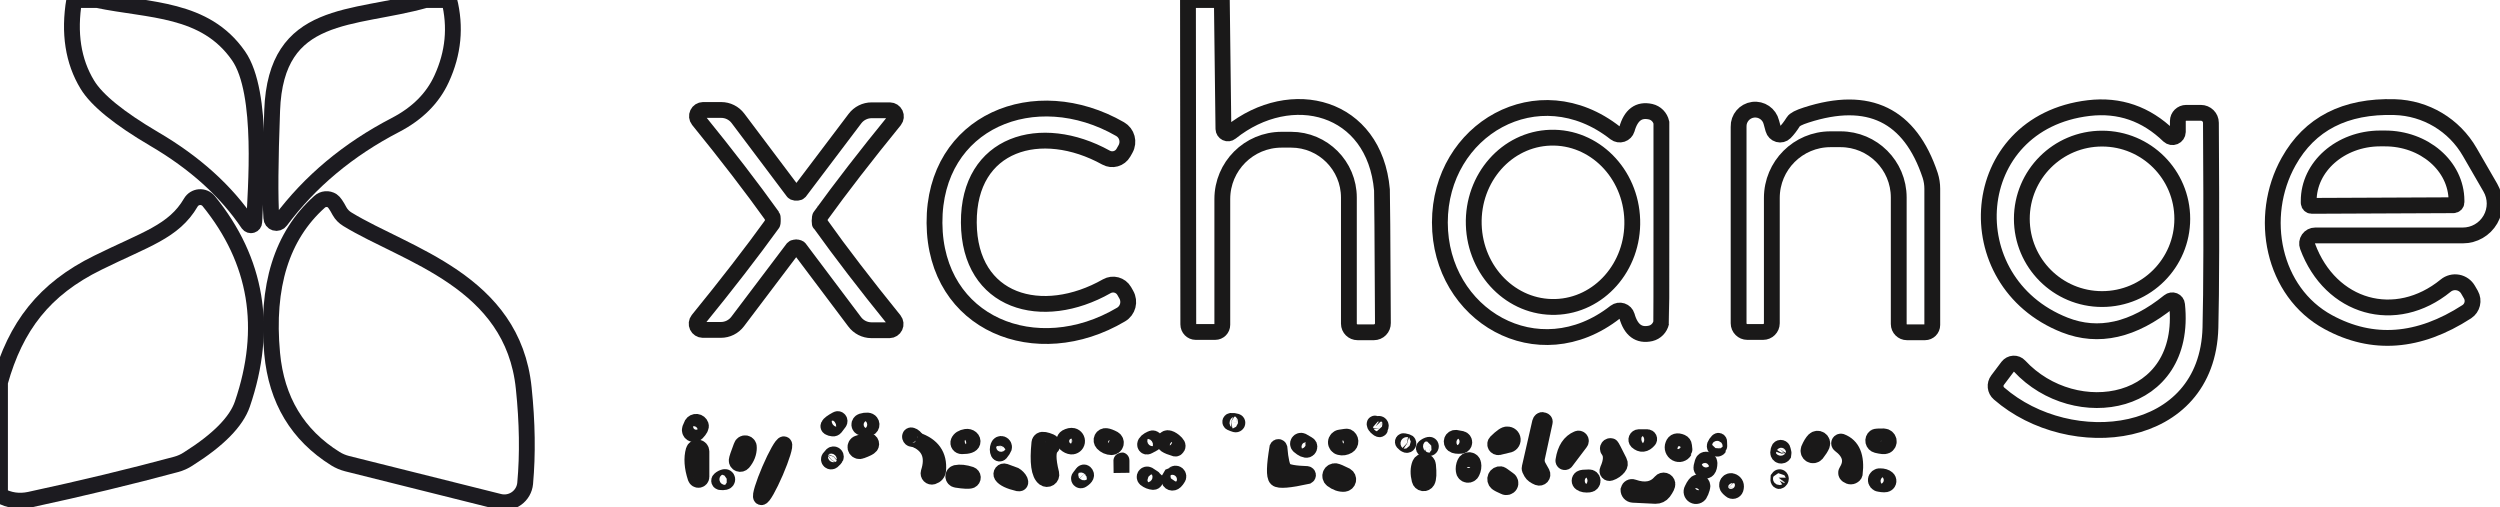
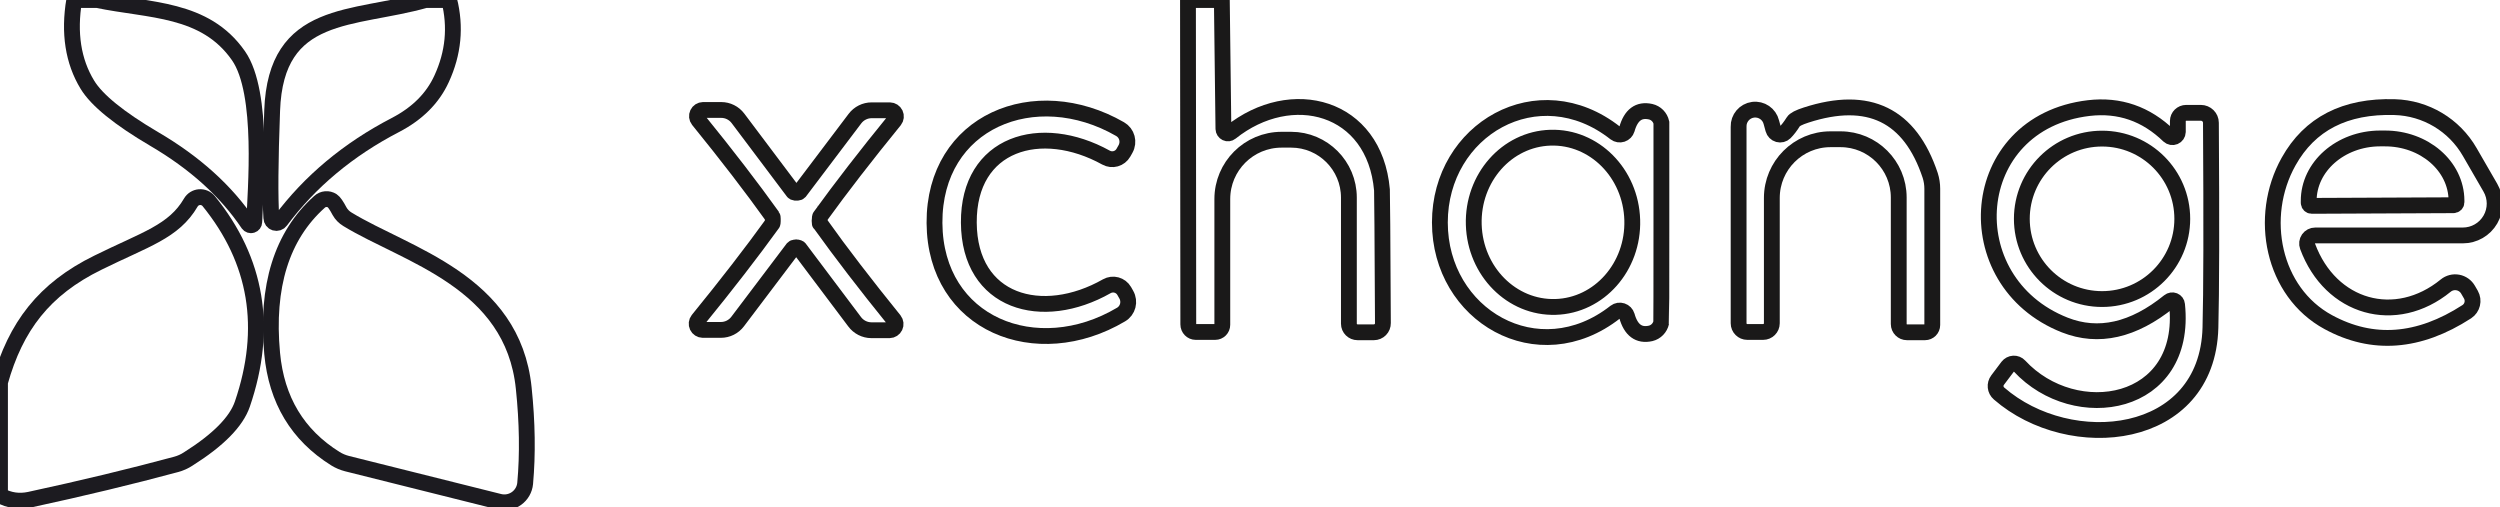
<svg xmlns="http://www.w3.org/2000/svg" version="1.1" viewBox="0.00 0.00 158.00 32.00">
  <path fill="none" stroke-width="1.00" stroke="#1c1b20" vector-effect="non-scaling-stroke" d="   M 6.14 0.00   C 9.44 0.69 12.95 0.48 15.07 3.52   C 16.71 5.86 16.13 12.11 16.07 14.03   A 0.21 0.21 0.0 0 1 15.69 14.15   Q 13.60 11.04 9.74 8.78   Q 6.41 6.82 5.52 5.35   Q 4.17 3.13 4.69 0.00   L 6.14 0.00   Z" />
  <path fill="none" stroke-width="1.00" stroke="#1c1b20" vector-effect="non-scaling-stroke" d="   M 28.39 0.00   Q 29.03 2.55 27.91 4.98   Q 27.07 6.82 24.99 7.90   Q 20.52 10.22 17.73 13.96   A 0.32 0.32 0.0 0 1 17.15 13.78   Q 17.02 11.83 17.20 6.99   C 17.43 0.53 22.32 1.30 26.90 0.00   L 28.39 0.00   Z" />
  <path fill="none" stroke-width="1.00" stroke="#1a1919" vector-effect="non-scaling-stroke" d="   M 77.22 0.00   L 77.32 8.15   A 0.29 0.28 70.1 0 0 77.78 8.37   C 81.62 5.30 86.87 6.68 87.34 12.00   Q 87.36 12.23 87.40 20.42   A 0.57 0.57 0.0 0 1 86.83 21.00   L 85.80 21.00   A 0.55 0.54 0.0 0 1 85.25 20.46   L 85.25 12.49   A 3.66 3.65 90.0 0 0 81.60 8.83   L 81.00 8.83   A 3.75 3.75 0.0 0 0 77.25 12.58   L 77.25 20.53   A 0.45 0.45 0.0 0 1 76.80 20.98   L 75.57 20.98   A 0.48 0.47 90.0 0 1 75.10 20.50   L 75.08 0.00   L 77.22 0.00   Z" />
  <path fill="none" stroke-width="1.00" stroke="#1a1919" vector-effect="non-scaling-stroke" d="   M 61.23 14.07   C 61.26 19.14 65.87 20.41 69.95 18.09   A 0.81 0.81 0.0 0 1 71.05 18.39   L 71.18 18.62   A 0.93 0.92 59.9 0 1 70.85 19.88   C 65.52 23.04 59.10 20.51 59.06 14.09   C 59.03 7.66 65.42 5.07 70.79 8.16   A 0.93 0.92 -60.5 0 1 71.13 9.42   L 71.00 9.65   A 0.81 0.81 0.0 0 1 69.90 9.96   C 65.80 7.69 61.20 9.01 61.23 14.07   Z" />
  <path fill="none" stroke-width="1.00" stroke="#1a1919" vector-effect="non-scaling-stroke" d="   M 105.00 14.07   Q 105.00 20.35 104.99 20.38   A 0.91 0.90 89.7 0 1 104.32 21.07   Q 103.20 21.32 102.82 19.96   A 0.47 0.47 0.0 0 0 102.09 19.72   C 97.20 23.56 91.00 19.93 91.00 14.06   C 91.00 8.19 97.21 4.57 102.09 8.41   A 0.47 0.47 0.0 0 0 102.82 8.17   Q 103.20 6.81 104.32 7.06   A 0.91 0.90 -89.7 0 1 105.00 7.75   Q 105.00 7.78 105.00 14.07   Z   M 97.991 8.702   A 5.35 5.01 -91.7 0 0 93.142 14.199   A 5.35 5.01 -91.7 0 0 98.309 19.398   A 5.35 5.01 -91.7 0 0 103.158 13.901   A 5.35 5.01 -91.7 0 0 97.991 8.702   Z" />
  <path fill="none" stroke-width="1.00" stroke="#1a1919" vector-effect="non-scaling-stroke" d="   M 112.81 8.38   Q 113.07 8.12 113.34 7.69   Q 113.46 7.49 114.15 7.27   Q 120.08 5.35 121.99 11.09   A 2.78 2.78 0.0 0 1 122.12 11.93   L 122.12 20.54   A 0.46 0.46 0.0 0 1 121.66 21.00   L 120.52 21.00   A 0.52 0.52 0.0 0 1 120.00 20.48   L 120.00 12.48   A 3.68 3.68 0.0 0 0 116.32 8.80   L 115.69 8.80   A 3.71 3.71 0.0 0 0 111.98 12.51   L 111.98 20.43   A 0.55 0.55 0.0 0 1 111.43 20.98   L 110.43 20.98   A 0.55 0.55 0.0 0 1 109.88 20.43   L 109.88 8.01   A 1.05 1.05 0.0 0 1 111.95 7.73   L 112.07 8.17   A 0.45 0.44 60.5 0 0 112.81 8.38   Z" />
  <path fill="none" stroke-width="1.00" stroke="#1a1919" vector-effect="non-scaling-stroke" d="   M 137.64 8.34   L 137.64 7.65   A 0.53 0.52 -0.0 0 1 138.17 7.13   L 139.09 7.13   A 0.64 0.63 -0.0 0 1 139.73 7.76   Q 139.79 17.37 139.70 20.71   C 139.51 27.93 130.83 28.78 126.34 24.87   A 0.62 0.62 0.0 0 1 126.25 24.02   L 126.89 23.17   A 0.49 0.48 -47.8 0 1 127.63 23.13   C 131.15 26.93 138.27 25.75 137.59 19.25   A 0.31 0.30 -22.9 0 0 137.09 19.05   Q 133.69 21.80 130.49 20.54   C 123.52 17.79 124.24 7.75 132.01 6.83   Q 134.91 6.49 137.07 8.58   A 0.34 0.34 0.0 0 0 137.64 8.34   Z   M 137.92 13.83   A 5.07 5.07 0.0 0 0 132.85 8.76   A 5.07 5.07 0.0 0 0 127.78 13.83   A 5.07 5.07 0.0 0 0 132.85 18.90   A 5.07 5.07 0.0 0 0 137.92 13.83   Z" />
  <path fill="none" stroke-width="1.00" stroke="#1a1919" vector-effect="non-scaling-stroke" d="   M 145.84 15.57   C 147.29 19.48 151.41 20.63 154.57 18.05   A 0.94 0.94 0.0 0 1 155.98 18.31   L 156.16 18.62   A 0.81 0.81 0.0 0 1 155.90 19.70   Q 151.35 22.64 147.15 20.36   C 143.64 18.46 142.68 13.71 144.64 10.21   Q 146.64 6.63 151.34 6.77   A 5.66 5.66 0.0 0 1 156.09 9.61   L 157.39 11.86   A 2.01 2.01 0.0 0 1 155.65 14.88   L 146.32 14.88   A 0.51 0.51 0.0 0 0 145.84 15.57   Z   M 146.10 13.01   L 155.06 12.97   A 0.19 0.19 0.0 0 0 155.25 12.78   L 155.25 12.67   A 4.52 3.94 -0.2 0 0 150.71 8.75   L 150.41 8.75   A 4.52 3.94 -0.2 0 0 145.91 12.71   L 145.91 12.82   A 0.19 0.19 0.0 0 0 146.10 13.01   Z" />
  <path fill="none" stroke-width="1.00" stroke="#1a1919" vector-effect="non-scaling-stroke" d="   M 50.33 12.18   Q 50.36 12.18 50.40 12.18   A 0.20 0.08 -0.3 0 0 50.53 12.13   L 54.03 7.50   A 1.33 1.32 -71.3 0 1 55.09 6.97   L 56.24 6.97   A 0.39 0.39 0.0 0 1 56.54 7.60   Q 53.81 10.95 51.83 13.69   A 0.16 0.02 -89.3 0 0 51.81 13.84   Q 51.80 13.87 51.80 13.91   Q 51.80 13.95 51.80 13.98   A 0.16 0.02 89.5 0 0 51.83 14.13   Q 53.80 16.88 56.52 20.24   A 0.39 0.39 0.0 0 1 56.22 20.87   L 55.07 20.87   A 1.33 1.32 71.5 0 1 54.01 20.33   L 50.52 15.69   A 0.20 0.08 0.5 0 0 50.39 15.64   Q 50.36 15.63 50.32 15.63   Q 50.29 15.63 50.25 15.64   A 0.20 0.08 -0.3 0 0 50.12 15.69   L 46.62 20.32   A 1.33 1.32 -71.3 0 1 45.56 20.85   L 44.41 20.85   A 0.39 0.39 0.0 0 1 44.11 20.22   Q 46.84 16.87 48.82 14.13   A 0.16 0.02 -89.3 0 0 48.84 13.98   Q 48.84 13.94 48.84 13.91   Q 48.84 13.87 48.84 13.83   A 0.16 0.02 89.5 0 0 48.82 13.68   Q 46.85 10.93 44.13 7.58   A 0.39 0.39 0.0 0 1 44.43 6.95   L 45.58 6.95   A 1.33 1.32 71.5 0 1 46.64 7.48   L 50.13 12.12   A 0.20 0.08 0.5 0 0 50.26 12.18   Q 50.29 12.18 50.33 12.18   Z" />
  <path fill="none" stroke-width="1.00" stroke="#1c1b20" vector-effect="non-scaling-stroke" d="   M 0.00 31.31   L 0.00 24.16   C 0.99 20.63 2.78 18.27 6.19 16.60   C 9.18 15.12 10.98 14.65 12.06 12.80   A 0.69 0.69 0.0 0 1 13.19 12.71   Q 17.77 18.35 15.32 25.53   Q 14.75 27.21 11.89 29.01   A 2.67 2.56 19.7 0 1 11.13 29.35   Q 6.87 30.50 1.87 31.58   Q 0.88 31.79 0.00 31.31   Z" />
  <path fill="none" stroke-width="1.00" stroke="#1c1b20" vector-effect="non-scaling-stroke" d="   M 21.00 12.69   Q 21.17 12.80 21.46 13.35   A 1.40 1.36 1.3 0 0 21.96 13.86   C 25.68 16.13 32.41 17.75 33.10 24.53   Q 33.44 27.79 33.19 30.55   A 1.32 1.32 0.0 0 1 31.56 31.71   L 21.93 29.30   A 2.67 2.60 -21.3 0 1 21.20 28.99   Q 17.61 26.75 17.20 22.34   Q 16.61 15.97 20.19 12.76   A 0.66 0.66 0.0 0 1 21.00 12.69   Z" />
-   <path fill="none" stroke-width="1.00" stroke="#1a1919" vector-effect="non-scaling-stroke" d="   M 44.04 27.36   A 0.26 0.26 0.0 0 1 43.61 27.09   Q 43.69 26.88 43.73 26.81   A 0.31 0.31 0.0 0 1 44.29 26.87   Q 44.35 27.04 44.04 27.36   Z" />
-   <path fill="none" stroke-width="1.00" stroke="#1a1919" vector-effect="non-scaling-stroke" d="   M 52.79 27.02   A 0.17 0.17 0.0 0 1 52.64 27.08   Q 51.96 27.00 52.89 26.50   A 0.13 0.12 -84.0 0 1 53.04 26.69   L 52.79 27.02   Z" />
-   <path fill="none" stroke-width="1.00" stroke="#1a1919" vector-effect="non-scaling-stroke" d="   M 54.48 27.03   A 0.21 0.20 -48.0 0 1 54.46 26.63   Q 54.90 26.50 55.03 26.68   A 0.25 0.25 0.0 0 1 54.79 27.08   Q 54.69 27.07 54.48 27.03   Z" />
-   <path fill="none" stroke-width="1.00" stroke="#1a1919" vector-effect="non-scaling-stroke" d="   M 78.07 26.82   Q 77.93 26.78 77.78 26.71   A 0.06 0.06 0.0 0 1 77.80 26.60   Q 77.99 26.59 78.14 26.64   A 0.10 0.09 -25.6 0 1 78.07 26.82   Z" />
-   <path fill="none" stroke-width="1.00" stroke="#1a1919" vector-effect="non-scaling-stroke" d="   M 97.23 29.49   L 97.46 29.90   A 0.20 0.20 0.0 0 1 97.21 30.18   Q 96.89 30.05 96.78 29.86   A 0.37 0.08 55.8 0 1 96.67 29.58   L 97.33 26.69   A 0.17 0.11 -72.3 0 1 97.50 26.55   Q 97.53 26.56 97.56 26.57   A 0.09 0.08 13.2 0 1 97.63 26.67   L 97.14 28.93   A 0.82 0.79 -55.0 0 0 97.23 29.49   Z" />
-   <path fill="none" stroke-width="1.00" stroke="#1a1919" vector-effect="non-scaling-stroke" d="   M 87.24 27.00   Q 87.22 27.03 87.22 27.11   A 0.13 0.05 38.4 0 1 87.06 27.06   Q 86.97 26.97 86.94 26.95   A 0.11 0.04 63.8 0 1 86.93 26.79   Q 87.02 26.85 87.08 26.81   A 0.13 0.12 -89.0 0 1 87.24 27.00   Z" />
-   <path fill="none" stroke-width="1.00" stroke="#1a1919" vector-effect="non-scaling-stroke" d="   M 57.95 27.82   Q 57.76 27.78 57.60 27.73   A 0.12 0.09 57.1 0 1 57.62 27.52   Q 57.80 27.57 57.95 27.82   Z" />
-   <path fill="none" stroke-width="1.00" stroke="#1a1919" vector-effect="non-scaling-stroke" d="   M 60.58 27.91   Q 60.68 27.67 61.05 27.61   A 0.35 0.29 0.6 0 1 61.46 27.96   Q 61.40 28.20 60.79 28.20   A 0.22 0.21 9.8 0 1 60.58 27.91   Z" />
-   <path fill="none" stroke-width="1.00" stroke="#1a1919" vector-effect="non-scaling-stroke" d="   M 67.71 28.22   Q 67.52 28.20 67.35 28.05   A 0.26 0.25 -39.7 0 1 67.39 27.64   Q 67.63 27.51 67.81 27.55   A 0.34 0.34 0.0 0 1 67.71 28.22   Z" />
-   <path fill="none" stroke-width="1.00" stroke="#1a1919" vector-effect="non-scaling-stroke" d="   M 84.70 27.65   Q 85.11 27.58 85.16 27.60   A 0.33 0.33 0.0 0 1 85.19 28.18   Q 84.93 28.33 84.67 28.26   A 0.31 0.31 0.0 0 1 84.70 27.65   Z" />
-   <path fill="none" stroke-width="1.00" stroke="#1a1919" vector-effect="non-scaling-stroke" d="   M 92.36 28.17   Q 91.99 28.21 91.84 28.10   A 0.24 0.24 0.0 0 1 92.00 27.67   Q 92.05 27.68 92.38 27.74   A 0.22 0.22 0.0 0 1 92.36 28.17   Z" />
-   <path fill="none" stroke-width="1.00" stroke="#1a1919" vector-effect="non-scaling-stroke" d="   M 99.88 27.96   L 98.98 29.15   A 0.09 0.09 0.0 0 1 98.81 29.08   Q 98.97 28.04 99.70 27.73   A 0.15 0.15 0.0 0 1 99.88 27.96   Z" />
-   <path fill="none" stroke-width="1.00" stroke="#1a1919" vector-effect="non-scaling-stroke" d="   M 103.46 27.90   A 0.16 0.16 0.0 0 1 103.57 27.63   L 104.11 27.63   A 0.12 0.11 20.4 0 1 104.20 27.82   Q 103.84 28.24 103.46 27.90   Z" />
-   <path fill="none" stroke-width="1.00" stroke="#1a1919" vector-effect="non-scaling-stroke" d="   M 114.80 28.68   A 0.29 0.29 0.0 0 1 114.31 28.39   Q 114.48 27.99 114.66 27.81   A 0.30 0.30 0.0 0 1 115.15 28.13   Q 115.06 28.35 114.80 28.68   Z" />
-   <path fill="none" stroke-width="1.00" stroke="#1a1919" vector-effect="non-scaling-stroke" d="   M 119.19 28.18   Q 119.06 28.24 118.61 28.13   A 0.29 0.29 0.0 0 1 118.50 27.62   Q 118.57 27.57 119.06 27.58   A 0.32 0.31 33.1 0 1 119.19 28.18   Z" />
-   <path fill="none" stroke-width="1.00" stroke="#1a1919" vector-effect="non-scaling-stroke" d="   M 54.16 28.05   Q 54.21 28.01 54.80 27.86   A 0.21 0.21 0.0 0 1 55.02 28.19   Q 54.93 28.31 54.43 28.49   A 0.26 0.26 0.0 0 1 54.16 28.05   Z" />
-   <path fill="none" stroke-width="1.00" stroke="#1a1919" vector-effect="non-scaling-stroke" d="   M 57.95 27.82   Q 59.41 28.31 59.29 29.72   Q 59.26 30.02 58.95 30.12   A 0.21 0.21 0.0 0 1 58.69 29.86   Q 59.16 28.42 57.95 27.82   Z" />
-   <path fill="none" stroke-width="1.00" stroke="#1a1919" vector-effect="non-scaling-stroke" d="   M 66.00 30.22   Q 65.50 29.85 65.69 27.98   A 0.23 0.21 -15.7 0 1 65.79 27.82   Q 65.94 27.73 66.39 27.92   A 0.20 0.20 0.0 0 1 66.45 28.25   Q 66.10 28.57 66.44 29.93   A 0.28 0.28 0.0 0 1 66.00 30.22   Z" />
-   <path fill="none" stroke-width="1.00" stroke="#1a1919" vector-effect="non-scaling-stroke" d="   M 70.25 28.26   Q 69.92 28.25 69.69 28.01   A 0.27 0.26 71.5 0 1 69.91 27.56   Q 70.09 27.58 70.39 27.74   A 0.28 0.28 0.0 0 1 70.25 28.26   Z" />
-   <path fill="none" stroke-width="1.00" stroke="#1a1919" vector-effect="non-scaling-stroke" d="   M 72.37 28.08   Q 72.39 27.89 72.77 27.72   A 0.16 0.16 0.0 0 1 72.92 28.01   Q 72.52 28.24 72.48 28.23   A 0.13 0.13 0.0 0 1 72.37 28.08   Z" />
-   <path fill="none" stroke-width="1.00" stroke="#1a1919" vector-effect="non-scaling-stroke" d="   M 74.27 28.35   Q 73.86 28.23 73.68 28.11   A 0.23 0.23 0.0 0 1 73.88 27.70   Q 74.10 27.76 74.34 28.01   Q 74.51 28.19 74.35 28.33   A 0.10 0.08 24.7 0 1 74.27 28.35   Z" />
-   <path fill="none" stroke-width="1.00" stroke="#1a1919" vector-effect="non-scaling-stroke" d="   M 82.30 27.87   Q 82.72 28.10 82.74 28.15   A 0.21 0.20 68.9 0 1 82.63 28.42   Q 82.44 28.48 82.09 28.18   A 0.19 0.19 0.0 0 1 82.30 27.87   Z" />
-   <path fill="none" stroke-width="1.00" stroke="#1a1919" vector-effect="non-scaling-stroke" d="   M 88.98 27.95   A 0.10 0.10 0.0 0 1 88.89 28.12   Q 88.77 28.08 88.67 27.96   A 0.05 0.05 0.0 0 1 88.72 27.88   Q 88.95 27.93 88.98 27.95   Z" />
-   <path fill="none" stroke-width="1.00" stroke="#1a1919" vector-effect="non-scaling-stroke" d="   M 94.55 27.94   Q 95.07 27.43 95.25 27.46   A 0.33 0.33 0.0 0 1 95.30 28.12   L 94.72 28.26   A 0.19 0.19 0.0 0 1 94.55 27.94   Z" />
-   <path fill="none" stroke-width="1.00" stroke="#1a1919" vector-effect="non-scaling-stroke" d="   M 106.43 28.16   Q 106.47 28.49 106.46 28.50   A 0.42 0.40 71.9 0 1 105.74 28.11   Q 105.86 27.77 106.28 27.95   A 0.25 0.25 0.0 0 1 106.43 28.16   Z" />
-   <path fill="none" stroke-width="1.00" stroke="#1a1919" vector-effect="non-scaling-stroke" d="   M 108.38 28.14   Q 108.42 28.03 108.56 27.88   A 0.05 0.05 0.0 0 1 108.65 27.92   Q 108.67 28.27 108.65 28.29   A 0.16 0.15 71.3 0 1 108.38 28.14   Z" />
-   <path fill="none" stroke-width="1.00" stroke="#1a1919" vector-effect="non-scaling-stroke" d="   M 116.37 27.91   Q 117.42 28.31 117.22 29.95   A 0.15 0.15 0.0 0 1 117.18 30.02   Q 116.99 30.20 116.75 30.03   A 0.18 0.17 34.2 0 1 116.70 29.79   Q 117.29 28.86 116.27 28.10   A 0.11 0.11 0.0 0 1 116.37 27.91   Z" />
-   <path fill="none" stroke-width="1.00" stroke="#1a1919" vector-effect="non-scaling-stroke" d="   M 44.33 30.14   A 0.19 0.19 0.0 0 1 43.96 30.20   Q 43.63 29.20 43.84 28.46   A 0.25 0.25 0.0 0 1 44.33 28.53   L 44.33 30.14   Z" />
-   <path fill="none" stroke-width="1.00" stroke="#1a1919" vector-effect="non-scaling-stroke" d="   M 46.56 29.09   Q 46.57 28.95 46.86 28.19   A 0.24 0.24 0.0 0 1 47.33 28.28   Q 47.33 28.80 46.96 29.24   A 0.23 0.22 -24.3 0 1 46.56 29.09   Z" />
-   <ellipse fill="none" stroke-width="1.00" stroke="#1a1919" vector-effect="non-scaling-stroke" cx="0.00" cy="0.00" transform="translate(48.83,29.75) rotate(-66.7)" rx="1.82" ry="0.20" />
-   <path fill="none" stroke-width="1.00" stroke="#1a1919" vector-effect="non-scaling-stroke" d="   M 63.10 28.62   Q 63.01 28.43 63.10 28.18   A 0.19 0.18 64.1 0 1 63.45 28.31   Q 63.42 28.40 63.23 28.64   A 0.08 0.08 0.0 0 1 63.10 28.62   Z" />
-   <path fill="none" stroke-width="1.00" stroke="#1a1919" vector-effect="non-scaling-stroke" d="   M 81.19 29.70   Q 81.42 29.92 82.61 29.96   A 0.07 0.07 0.0 0 1 82.63 30.09   Q 80.91 30.47 80.68 30.25   Q 80.44 30.02 80.73 28.29   A 0.07 0.07 0.0 0 1 80.86 28.30   Q 80.96 29.48 81.19 29.70   Z" />
-   <path fill="none" stroke-width="1.00" stroke="#1a1919" vector-effect="non-scaling-stroke" d="   M 90.34 28.32   Q 90.30 28.33 90.05 28.37   A 0.06 0.05 -67.9 0 1 90.01 28.27   Q 90.16 28.14 90.32 28.11   A 0.11 0.10 -54.7 0 1 90.34 28.32   Z" />
-   <path fill="none" stroke-width="1.00" stroke="#1a1919" vector-effect="non-scaling-stroke" d="   M 101.83 28.20   Q 101.86 28.20 102.34 29.17   A 0.31 0.31 0.0 0 1 102.30 29.52   Q 102.09 29.78 101.76 29.89   A 0.13 0.13 0.0 0 1 101.60 29.71   Q 101.98 28.87 101.65 28.45   A 0.16 0.16 0.0 0 1 101.83 28.20   Z" />
-   <path fill="none" stroke-width="1.00" stroke="#1a1919" vector-effect="non-scaling-stroke" d="   M 112.67 28.41   Q 112.74 28.68 112.73 28.71   A 0.19 0.19 0.0 0 1 112.38 28.61   Q 112.40 28.41 112.44 28.35   A 0.13 0.13 0.0 0 1 112.67 28.41   Z" />
-   <path fill="none" stroke-width="1.00" stroke="#1a1919" vector-effect="non-scaling-stroke" d="   M 52.61 29.14   A 0.14 0.14 0.0 0 1 52.41 28.95   Q 52.51 28.82 52.58 28.75   A 0.15 0.15 0.0 0 1 52.82 28.91   Q 52.79 28.98 52.61 29.14   Z" />
-   <path fill="none" stroke-width="1.00" stroke="#1a1919" vector-effect="non-scaling-stroke" d="   M 93.11 29.31   Q 93.16 29.56 93.03 29.84   A 0.27 0.27 0.0 0 1 92.51 29.76   Q 92.47 29.51 92.58 29.26   A 0.28 0.27 -39.1 0 1 93.11 29.31   Z" />
-   <path fill="none" stroke-width="1.00" stroke="#1a1919" vector-effect="non-scaling-stroke" d="   M 70.88 29.88   Q 70.87 29.50 70.87 29.12   Q 70.88 29.06 70.88 29.12   Q 70.88 29.50 70.88 29.88   Z" />
-   <path fill="none" stroke-width="1.00" stroke="#1a1919" vector-effect="non-scaling-stroke" d="   M 90.25 29.39   Q 90.33 30.18 90.20 30.41   A 0.26 0.26 0.0 0 1 89.72 30.34   Q 89.57 29.74 89.74 29.32   A 0.27 0.26 -36.9 0 1 90.25 29.39   Z" />
-   <path fill="none" stroke-width="1.00" stroke="#1a1919" vector-effect="non-scaling-stroke" d="   M 108.04 29.26   Q 108.03 29.85 107.65 29.73   A 0.19 0.18 -74.8 0 1 107.53 29.51   L 107.61 29.20   A 0.22 0.22 0.0 0 1 108.04 29.26   Z" />
-   <path fill="none" stroke-width="1.00" stroke="#1a1919" vector-effect="non-scaling-stroke" d="   M 64.36 30.55   Q 63.51 30.35 63.31 30.05   A 0.17 0.17 0.0 0 1 63.51 29.80   Q 64.06 29.99 64.12 30.02   A 0.39 0.16 43.2 0 1 64.36 30.55   Z" />
-   <path fill="none" stroke-width="1.00" stroke="#1a1919" vector-effect="non-scaling-stroke" d="   M 68.39 30.33   A 0.12 0.12 0.0 0 1 68.23 30.15   L 68.42 29.90   A 0.11 0.10 -50.6 0 1 68.57 29.88   Q 68.78 30.08 68.39 30.33   Z" />
-   <path fill="none" stroke-width="1.00" stroke="#1a1919" vector-effect="non-scaling-stroke" d="   M 84.96 30.58   Q 84.58 30.61 84.18 30.31   A 0.30 0.30 0.0 0 1 84.41 29.78   Q 84.55 29.80 85.07 30.06   A 0.28 0.28 0.0 0 1 84.96 30.58   Z" />
-   <path fill="none" stroke-width="1.00" stroke="#1a1919" vector-effect="non-scaling-stroke" d="   M 45.48 30.31   Q 45.63 30.18 45.79 30.15   A 0.16 0.15 -53.4 0 1 45.83 30.46   Q 45.69 30.49 45.53 30.47   A 0.09 0.09 0.0 0 1 45.48 30.31   Z" />
-   <path fill="none" stroke-width="1.00" stroke="#1a1919" vector-effect="non-scaling-stroke" d="   M 61.37 30.36   Q 61.19 30.44 60.43 30.32   A 0.22 0.22 0.0 0 1 60.41 29.89   Q 60.80 29.81 61.35 29.99   A 0.20 0.20 0.0 0 1 61.37 30.36   Z" />
-   <path fill="none" stroke-width="1.00" stroke="#1a1919" vector-effect="non-scaling-stroke" d="   M 72.89 30.46   Q 72.62 30.44 72.39 30.26   A 0.16 0.16 0.0 0 1 72.57 30.00   Q 72.99 30.27 73.00 30.29   A 0.12 0.11 -12.8 0 1 72.89 30.46   Z" />
-   <path fill="none" stroke-width="1.00" stroke="#1a1919" vector-effect="non-scaling-stroke" d="   M 74.16 29.99   A 0.18 0.18 0.0 0 1 74.43 30.23   Q 74.28 30.47 74.15 30.50   A 0.21 0.21 0.0 0 1 73.92 30.18   Q 73.93 30.18 74.16 29.99   Z" />
-   <path fill="none" stroke-width="1.00" stroke="#1a1919" vector-effect="non-scaling-stroke" d="   M 95.34 30.31   A 0.26 0.26 0.0 0 1 95.08 30.76   Q 94.71 30.60 94.60 30.51   A 0.31 0.31 0.0 0 1 94.84 29.97   Q 94.90 29.98 95.34 30.31   Z" />
-   <path fill="none" stroke-width="1.00" stroke="#1a1919" vector-effect="non-scaling-stroke" d="   M 112.39 30.29   Q 112.41 30.20 112.41 30.19   A 0.10 0.08 89.7 0 1 112.53 30.33   Q 112.51 30.36 112.48 30.38   A 0.08 0.05 80.5 0 1 112.39 30.29   Z" />
-   <path fill="none" stroke-width="1.00" stroke="#1a1919" vector-effect="non-scaling-stroke" d="   M 100.44 30.62   Q 100.09 30.66 99.91 30.53   A 0.18 0.18 0.0 0 1 99.91 30.23   Q 100.00 30.17 100.42 30.17   A 0.23 0.22 -48.0 0 1 100.44 30.62   Z" />
-   <path fill="none" stroke-width="1.00" stroke="#1a1919" vector-effect="non-scaling-stroke" d="   M 105.38 30.57   Q 105.40 30.73 105.13 31.10   A 0.61 0.60 -70.2 0 1 104.63 31.34   L 103.20 31.27   A 0.30 0.30 0.0 0 1 102.92 30.96   L 102.92 30.95   A 0.23 0.22 -73.4 0 1 103.21 30.79   Q 104.34 31.19 104.96 30.45   A 0.24 0.24 0.0 0 1 105.38 30.57   Z" />
-   <path fill="none" stroke-width="1.00" stroke="#1a1919" vector-effect="non-scaling-stroke" d="   M 109.51 30.43   Q 109.79 30.57 109.69 30.90   A 0.19 0.19 0.0 0 1 109.38 30.98   L 109.23 30.85   A 0.26 0.25 79.0 0 1 109.51 30.43   Z" />
-   <path fill="none" stroke-width="1.00" stroke="#1a1919" vector-effect="non-scaling-stroke" d="   M 119.25 30.58   Q 119.14 30.65 118.77 30.58   A 0.24 0.24 0.0 0 1 118.82 30.10   Q 119.12 30.10 119.28 30.24   A 0.21 0.21 0.0 0 1 119.25 30.58   Z" />
-   <path fill="none" stroke-width="1.00" stroke="#1a1919" vector-effect="non-scaling-stroke" d="   M 107.14 30.59   A 0.25 0.25 0.0 0 1 107.58 30.82   Q 107.47 31.16 107.43 31.21   A 0.28 0.28 0.0 0 1 106.94 30.93   Q 107.03 30.73 107.14 30.59   Z" />
</svg>
